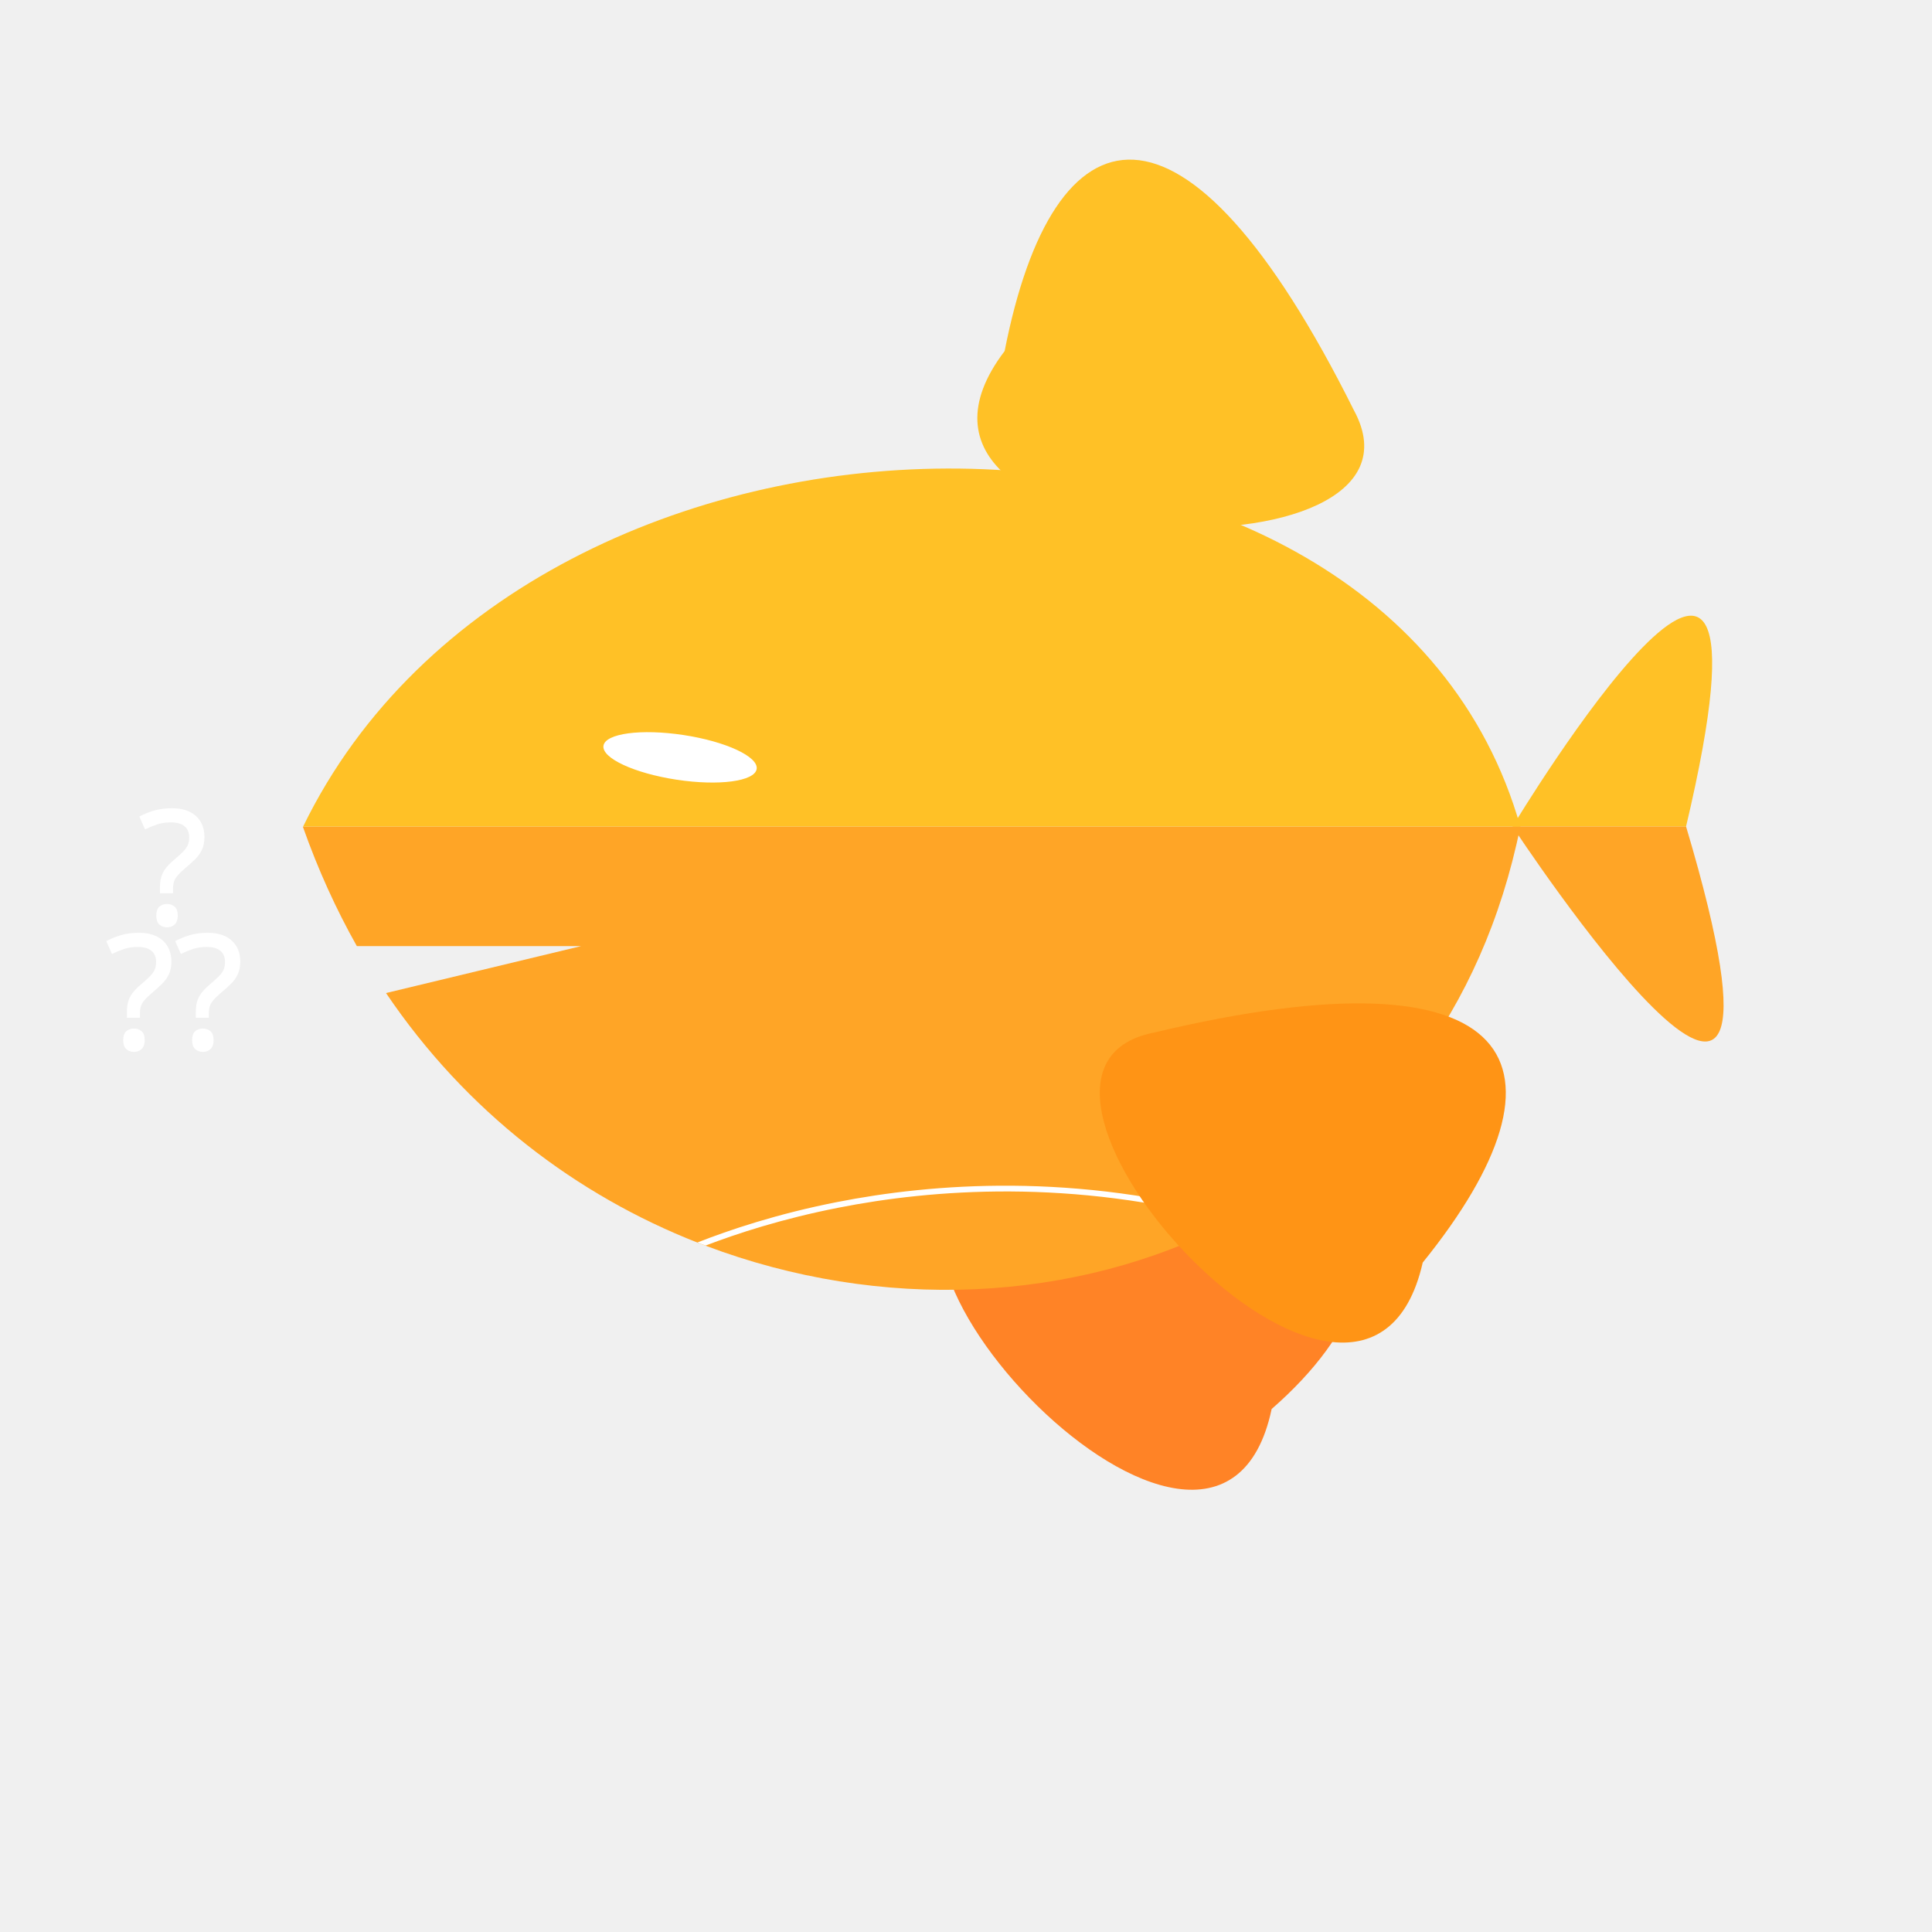
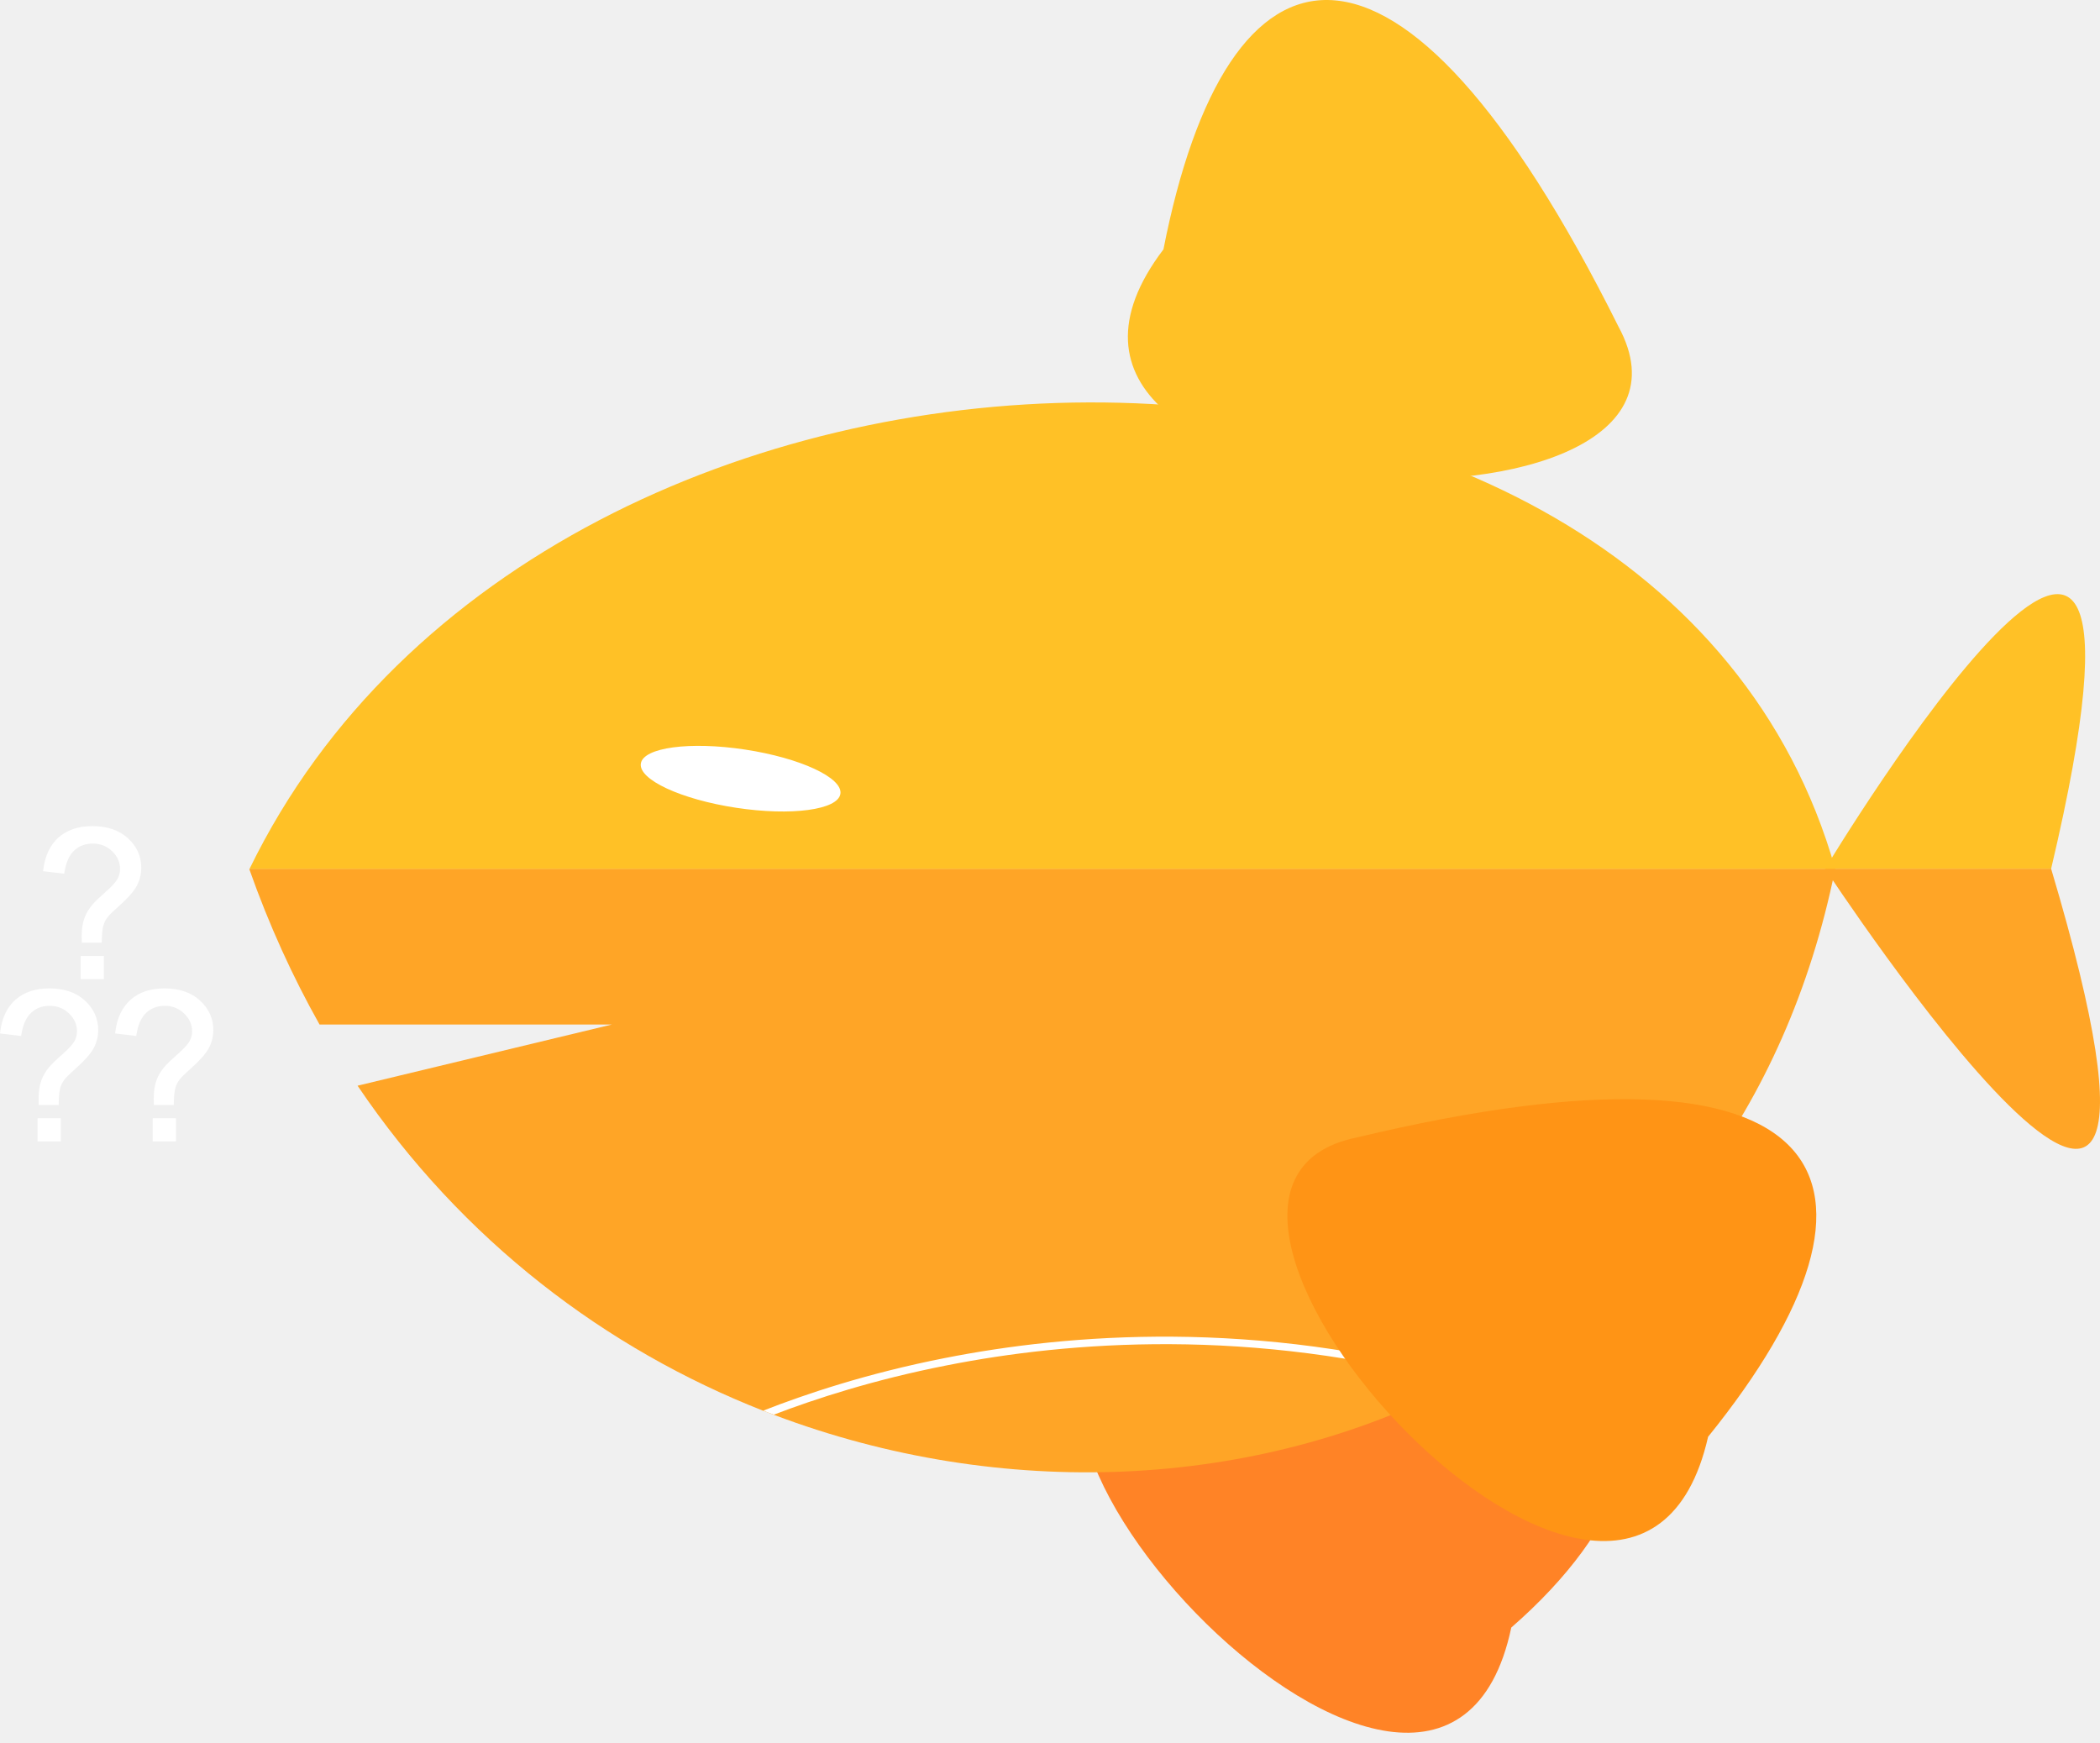
- <svg xmlns="http://www.w3.org/2000/svg" version="1.1" id="Layer_1" x="0px" y="0px" viewBox="0 0 1000 1000" enable-background="new 0 0 1000 1000" xml:space="preserve">
-   <path fill="#FF8326" d="M514.3,609.1c-102.8,20.8,115.4,255.5,143.9,120.2C750,649.2,708.4,562.9,514.3,609.1z" />
-   <path fill="#FFC126" d="M872.7,427.8h-89.8C784.7,424.8,930.4,183.8,872.7,427.8z" />
-   <path fill="#FFA526" d="M782.9,427.8C782.9,427.8,782.9,427.8,782.9,427.8l89.8,0c0,0,0,0,0,0C947.3,678.2,782.9,427.8,782.9,427.8z  " />
-   <path fill="#FFA526" d="M786.9,427.8h-630c0,0.1,0,0.1-0.1,0.2c7.8,22.1,17.2,42.7,27.9,61.7h116.1l-101,24.3  c41.6,61.6,98.8,104.7,161.3,129.2c1.4,0.5,2.8,1.1,4.2,1.6c90.2,34.1,190.9,30,272.2-12.4c1.3-0.7,2.6-1.4,3.8-2.1  c70.6-38.1,125.9-105.6,145.6-202.4C786.9,427.9,786.9,427.8,786.9,427.8z" />
-   <path fill="#FFC126" d="M786.9,427.8h-630C276.3,182.5,716.4,179,786.9,427.8z" />
-   <path fill="#FFFFFF" d="M661.8,636.6l-1,2.8c-7.9-2.6-15.7-5-23.4-7.1c-82.5-22.5-155.3-16.7-203.4-7.2  c-29.1,5.7-52.6,13.4-68.8,19.6c-1.4-0.5-2.8-1-4.2-1.6c16.3-6.4,41.1-14.8,72.2-20.9c49.1-9.7,123.6-15.6,208,8.1  C648.1,632.2,654.9,634.3,661.8,636.6z" />
-   <path fill="#FF9415" d="M596.7,534.6C495.1,555.3,706,787.5,736.4,653.5C818.7,551.6,788.5,488.7,596.7,534.6z" />
-   <path fill="#FFC126" d="M700.8,212.4c49.4,91.1-264,78.7-180.8-30.7C545.2,53.2,612.8,35.9,700.8,212.4z" />
-   <text transform="matrix(1 0 0 1 71.7905 478.3394)" fill="#FFFFFF" stroke="#FFFFFF" stroke-miterlimit="10" font-family="'ArialMT'" font-size="82.165">?</text>
-   <text transform="matrix(1 0 0 1 54.6743 542.8125)" fill="#FFFFFF" stroke="#FFFFFF" stroke-miterlimit="10" font-family="'ArialMT'" font-size="82.165">??</text>
-   <ellipse transform="matrix(0.9887 0.15 -0.15 0.9887 62.7766 -48.361)" fill="#FFFFFF" cx="352" cy="392" rx="40.1" ry="11.7" />
-   <line fill="none" x1="307" y1="401.3" x2="381.3" y2="415" />
-   <line fill="none" x1="310.7" y1="406.3" x2="377" y2="418.3" />
-   <line fill="none" x1="315.3" y1="411.3" x2="372.3" y2="421.3" />
+ <svg xmlns="http://www.w3.org/2000/svg" width="200" height="166" viewBox="0 0 200 166" fill="none">
+   <path d="M109.438 126.195C84.798 131.181 137.099 187.438 143.931 155.007C165.935 135.807 155.964 115.121 109.438 126.195Z" fill="#FF8326" />
+   <path d="M195.346 82.738H173.821C174.252 82.019 209.176 24.253 195.346 82.738Z" fill="#FFC126" />
+   <path d="M173.821 82.738H195.346C213.227 142.758 173.821 82.738 173.821 82.738Z" fill="#FFA526" />
+   <path d="M174.78 82.738H23.771C23.771 82.762 23.771 82.762 23.747 82.786C25.617 88.084 27.87 93.021 30.435 97.576H58.264L34.054 103.4C44.026 118.165 57.736 128.496 72.717 134.369C73.053 134.489 73.388 134.633 73.724 134.752C95.344 142.926 119.482 141.943 138.969 131.78C139.281 131.612 139.592 131.445 139.88 131.277C156.803 122.144 170.058 105.965 174.78 82.762V82.738Z" fill="#FFA526" />
+   <path d="M174.78 82.739H23.771C52.391 23.941 157.881 23.102 174.78 82.739Z" fill="#FFC126" />
+   <path d="M144.794 132.787L144.554 133.458C142.66 132.835 140.791 132.26 138.945 131.756C119.17 126.363 101.72 127.753 90.191 130.031C83.216 131.397 77.583 133.242 73.7 134.729C73.364 134.609 73.029 134.489 72.693 134.345C76.6 132.811 82.545 130.798 89.999 129.335C101.768 127.01 119.626 125.596 139.856 131.277C141.51 131.732 143.14 132.236 144.794 132.787Z" fill="white" />
+   <path d="M129.189 108.338C104.836 113.3 155.388 168.957 162.675 136.838C182.402 112.413 175.163 97.336 129.189 108.338Z" fill="#FF9415" />
+   <path d="M154.142 31.108C165.983 52.944 90.862 49.972 110.805 23.749C116.845 -7.052 133.049 -11.198 154.142 31.108Z" fill="#FFC126" />
+   <path d="M7.91 89.663C7.903 89.433 7.9 89.26 7.9 89.144C7.9 88.465 7.996 87.878 8.189 87.384C8.33 87.013 8.557 86.638 8.871 86.259C9.102 85.984 9.516 85.583 10.112 85.057C10.714 84.525 11.105 84.102 11.285 83.788C11.465 83.474 11.554 83.131 11.554 82.759C11.554 82.086 11.291 81.496 10.766 80.989C10.24 80.477 9.596 80.22 8.833 80.22C8.096 80.22 7.48 80.451 6.986 80.912C6.493 81.374 6.169 82.095 6.015 83.076L4.236 82.865C4.396 81.55 4.871 80.544 5.659 79.845C6.454 79.146 7.503 78.797 8.804 78.797C10.182 78.797 11.282 79.172 12.102 79.922C12.923 80.672 13.333 81.579 13.333 82.643C13.333 83.259 13.189 83.826 12.901 84.346C12.612 84.865 12.048 85.496 11.208 86.24C10.644 86.74 10.275 87.109 10.102 87.346C9.929 87.583 9.801 87.856 9.718 88.163C9.634 88.471 9.586 88.971 9.573 89.663H7.91ZM7.804 93.135V91.164H9.775V93.135H7.804Z" fill="white" />
+   <path fill-rule="evenodd" clip-rule="evenodd" d="M8.804 78.917C7.525 78.917 6.507 79.26 5.739 79.935C5.001 80.589 4.542 81.526 4.371 82.76L5.916 82.944C6.079 82.005 6.404 81.293 6.905 80.825C7.423 80.341 8.068 80.1 8.833 80.1C9.626 80.1 10.3 80.368 10.849 80.903C11.396 81.43 11.674 82.05 11.674 82.759C11.674 83.151 11.579 83.515 11.389 83.847C11.199 84.18 10.795 84.614 10.191 85.147C9.596 85.672 9.188 86.068 8.963 86.336C8.656 86.706 8.436 87.07 8.301 87.427L8.3 87.428C8.115 87.904 8.02 88.476 8.02 89.144C8.02 89.238 8.022 89.371 8.027 89.544H9.456C9.472 88.91 9.52 88.436 9.602 88.132C9.689 87.811 9.823 87.525 10.006 87.275C10.187 87.026 10.565 86.65 11.129 86.15C11.966 85.409 12.518 84.789 12.796 84.287C13.074 83.787 13.214 83.239 13.214 82.644C13.214 81.615 12.819 80.739 12.022 80.01C11.228 79.285 10.16 78.917 8.804 78.917ZM5.58 79.755C6.402 79.033 7.481 78.677 8.804 78.677C10.205 78.677 11.336 79.059 12.184 79.834C13.028 80.605 13.453 81.544 13.453 82.644C13.453 83.279 13.304 83.866 13.005 84.404C12.707 84.941 12.13 85.584 11.288 86.33C10.723 86.83 10.364 87.191 10.199 87.417C10.035 87.641 9.913 87.9 9.833 88.195C9.754 88.487 9.706 88.975 9.693 89.666L9.691 89.783H7.793L7.79 89.667C7.784 89.436 7.78 89.261 7.78 89.144C7.78 88.454 7.878 87.852 8.077 87.341C8.224 86.955 8.459 86.569 8.779 86.183L8.78 86.182C9.017 85.899 9.436 85.493 10.033 84.967C10.033 84.967 10.033 84.967 10.033 84.967C10.634 84.436 11.012 84.024 11.181 83.728C11.35 83.433 11.435 83.111 11.435 82.759C11.435 82.121 11.187 81.562 10.683 81.076L10.682 81.075C10.18 80.585 9.566 80.34 8.833 80.34C8.123 80.34 7.538 80.561 7.068 81C6.602 81.437 6.285 82.128 6.134 83.095L6.116 83.209L4.103 82.969L4.117 82.85C4.28 81.515 4.764 80.478 5.58 79.755L5.58 79.755ZM7.684 91.044H9.895V93.255H7.684V91.044ZM7.924 91.284V93.015H9.656V91.284H7.924Z" fill="white" />
+   <path d="M3.807 105.117C3.8 104.887 3.797 104.714 3.797 104.598C3.797 103.919 3.893 103.332 4.086 102.838C4.227 102.466 4.454 102.091 4.769 101.713C4.999 101.438 5.413 101.037 6.009 100.511C6.612 99.979 7.003 99.556 7.182 99.242C7.362 98.928 7.452 98.585 7.452 98.213C7.452 97.54 7.189 96.95 6.663 96.443C6.137 95.93 5.493 95.674 4.73 95.674C3.993 95.674 3.377 95.905 2.884 96.366C2.39 96.828 2.066 97.549 1.912 98.53L0.133 98.319C0.294 97.004 0.768 95.998 1.557 95.299C2.352 94.6 3.4 94.251 4.701 94.251C6.08 94.251 7.179 94.626 8 95.376C8.82 96.126 9.231 97.033 9.231 98.097C9.231 98.713 9.086 99.28 8.798 99.799C8.509 100.319 7.945 100.95 7.105 101.694C6.541 102.194 6.173 102.563 5.999 102.8C5.826 103.037 5.698 103.31 5.615 103.617C5.531 103.925 5.483 104.425 5.471 105.117H3.807ZM3.701 108.589V106.618H5.672V108.589H3.701Z" fill="white" />
+   <path d="M14.77 105.117C14.763 104.887 14.76 104.714 14.76 104.598C14.76 103.919 14.856 103.332 15.049 102.838C15.19 102.466 15.417 102.091 15.731 101.713C15.962 101.438 16.376 101.037 16.972 100.511C17.575 99.979 17.966 99.556 18.145 99.242C18.325 98.928 18.414 98.585 18.414 98.213C18.414 97.54 18.151 96.95 17.626 96.443C17.1 95.93 16.456 95.674 15.693 95.674C14.956 95.674 14.34 95.905 13.847 96.366C13.353 96.828 13.029 97.549 12.875 98.53L11.096 98.319C11.257 97.004 11.731 95.998 12.519 95.299C13.314 94.6 14.363 94.251 15.664 94.251C17.042 94.251 18.142 94.626 18.962 95.376C19.783 96.126 20.193 97.033 20.193 98.097C20.193 98.713 20.049 99.28 19.761 99.799C19.472 100.319 18.908 100.95 18.068 101.694C17.504 102.194 17.135 102.563 16.962 102.8C16.789 103.037 16.661 103.31 16.578 103.617C16.494 103.925 16.446 104.425 16.433 105.117H14.77ZM14.664 108.589V106.618H16.635V108.589H14.664Z" fill="white" />
+   <path fill-rule="evenodd" clip-rule="evenodd" d="M4.701 94.371C3.422 94.371 2.404 94.714 1.636 95.389C0.898 96.043 0.439 96.98 0.268 98.214L1.813 98.398C1.976 97.459 2.302 96.747 2.802 96.279C3.32 95.795 3.966 95.554 4.73 95.554C5.523 95.554 6.198 95.822 6.747 96.357C7.293 96.884 7.572 97.504 7.572 98.213C7.572 98.605 7.477 98.969 7.286 99.301C7.096 99.634 6.692 100.068 6.089 100.601C5.493 101.126 5.085 101.522 4.861 101.79C4.553 102.16 4.333 102.524 4.198 102.881L4.198 102.882C4.012 103.358 3.917 103.93 3.917 104.598C3.917 104.692 3.919 104.825 3.924 104.998H5.353C5.369 104.364 5.417 103.89 5.499 103.586C5.586 103.265 5.72 102.979 5.903 102.729C6.084 102.48 6.462 102.104 7.026 101.604C7.863 100.863 8.415 100.243 8.693 99.741C8.971 99.241 9.111 98.693 9.111 98.097C9.111 97.069 8.716 96.193 7.919 95.465C7.125 94.739 6.057 94.371 4.701 94.371ZM1.478 95.209C2.299 94.487 3.378 94.131 4.701 94.131C6.102 94.131 7.233 94.513 8.081 95.287C8.925 96.059 9.351 96.998 9.351 98.097C9.351 98.733 9.202 99.32 8.903 99.858C8.604 100.395 8.028 101.038 7.185 101.784C6.62 102.284 6.261 102.645 6.096 102.871C5.933 103.095 5.81 103.354 5.731 103.649C5.651 103.941 5.603 104.428 5.591 105.12L5.588 105.237H3.69L3.687 105.121C3.681 104.89 3.678 104.715 3.678 104.598C3.678 103.908 3.775 103.306 3.974 102.795C4.121 102.409 4.356 102.023 4.676 101.637L4.677 101.636C4.914 101.353 5.333 100.947 5.93 100.421C5.93 100.421 5.93 100.421 5.93 100.421C6.532 99.89 6.909 99.478 7.078 99.182C7.247 98.887 7.332 98.564 7.332 98.213C7.332 97.575 7.084 97.016 6.58 96.53L6.579 96.529C6.077 96.039 5.463 95.794 4.73 95.794C4.02 95.794 3.435 96.015 2.966 96.454C2.499 96.891 2.183 97.582 2.031 98.549L2.013 98.663L0 98.424L0.015 98.304C0.177 96.969 0.662 95.932 1.477 95.209L1.478 95.209ZM15.664 94.371C14.385 94.371 13.367 94.714 12.599 95.389C11.861 96.043 11.402 96.98 11.231 98.214L12.776 98.398C12.939 97.459 13.264 96.747 13.765 96.279C14.283 95.795 14.928 95.554 15.693 95.554C16.486 95.554 17.16 95.822 17.709 96.357C18.256 96.884 18.534 97.504 18.534 98.213C18.534 98.605 18.439 98.969 18.249 99.301C18.059 99.634 17.655 100.068 17.051 100.601C16.456 101.126 16.048 101.522 15.824 101.79C15.516 102.16 15.296 102.524 15.161 102.881L15.16 102.882C14.975 103.358 14.88 103.93 14.88 104.598C14.88 104.692 14.882 104.825 14.887 104.998H16.316C16.332 104.364 16.38 103.89 16.462 103.586C16.549 103.265 16.683 102.979 16.866 102.729C17.047 102.48 17.425 102.104 17.989 101.604C18.826 100.863 19.378 100.243 19.656 99.741C19.934 99.241 20.074 98.693 20.074 98.097C20.074 97.069 19.679 96.193 18.882 95.465C18.088 94.739 17.02 94.371 15.664 94.371ZM12.441 95.209C13.262 94.487 14.341 94.131 15.664 94.131C17.065 94.131 18.196 94.513 19.044 95.287C19.888 96.059 20.313 96.998 20.313 98.097C20.313 98.733 20.164 99.32 19.866 99.858C19.567 100.395 18.99 101.038 18.148 101.784C17.583 102.284 17.224 102.645 17.059 102.871C16.895 103.095 16.773 103.354 16.693 103.649C16.614 103.941 16.566 104.428 16.553 105.12L16.551 105.237H14.653L14.65 105.121C14.644 104.89 14.64 104.715 14.64 104.598C14.64 103.908 14.738 103.306 14.937 102.795C15.084 102.409 15.319 102.023 15.639 101.637L15.64 101.636C15.877 101.353 16.296 100.947 16.893 100.421C17.495 99.89 17.872 99.478 18.041 99.182C18.21 98.887 18.295 98.564 18.295 98.213C18.295 97.575 18.047 97.016 17.543 96.53L17.542 96.529C17.04 96.039 16.426 95.794 15.693 95.794C14.983 95.794 14.398 96.015 13.928 96.454C13.462 96.891 13.145 97.582 12.994 98.549L12.976 98.663L10.963 98.424L10.977 98.304C11.14 96.969 11.624 95.932 12.44 95.209L12.441 95.209ZM3.581 106.498H5.792V108.709H3.581V106.498ZM3.821 106.738V108.469H5.553V106.738H3.821ZM14.544 106.498H16.755V108.709H14.544V106.498ZM14.784 106.738V108.469H16.516V106.738H14.784Z" fill="white" />
+   <path d="M70.115 76.932C75.363 77.728 79.806 77.133 80.039 75.601C80.271 74.07 76.205 72.183 70.956 71.387C65.708 70.59 61.265 71.186 61.032 72.718C60.8 74.249 64.866 76.136 70.115 76.932Z" fill="white" />
</svg>
